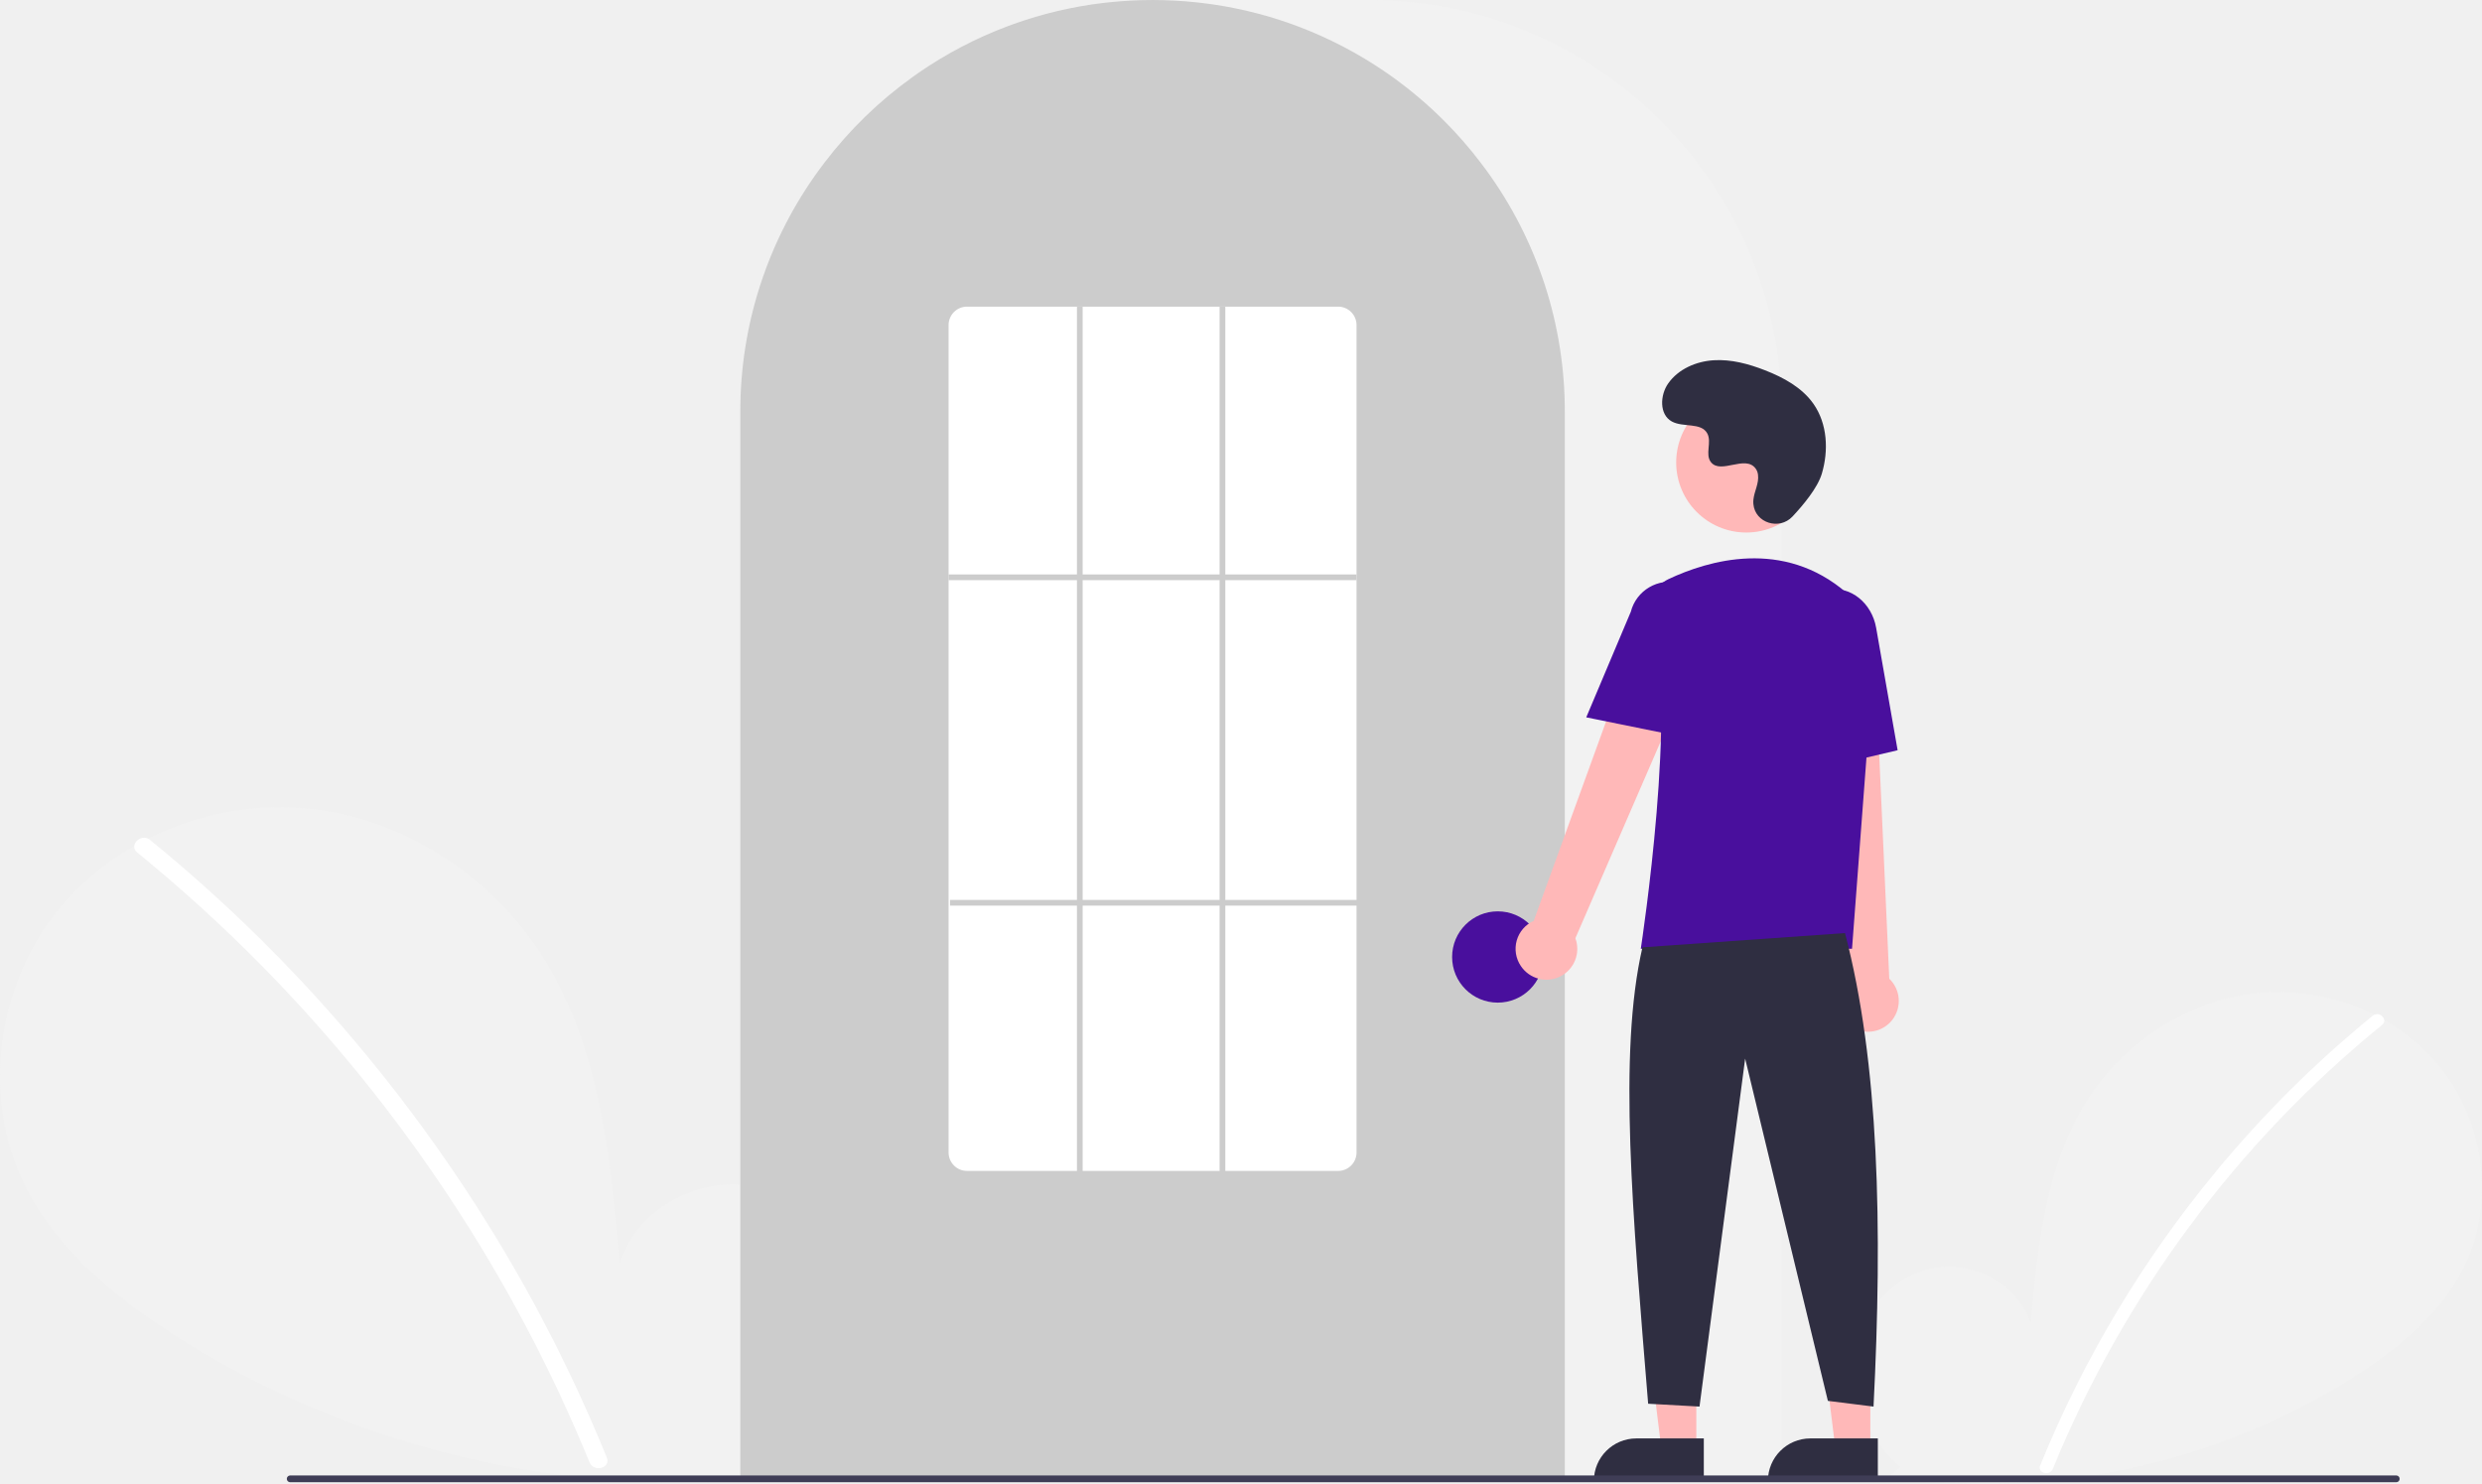
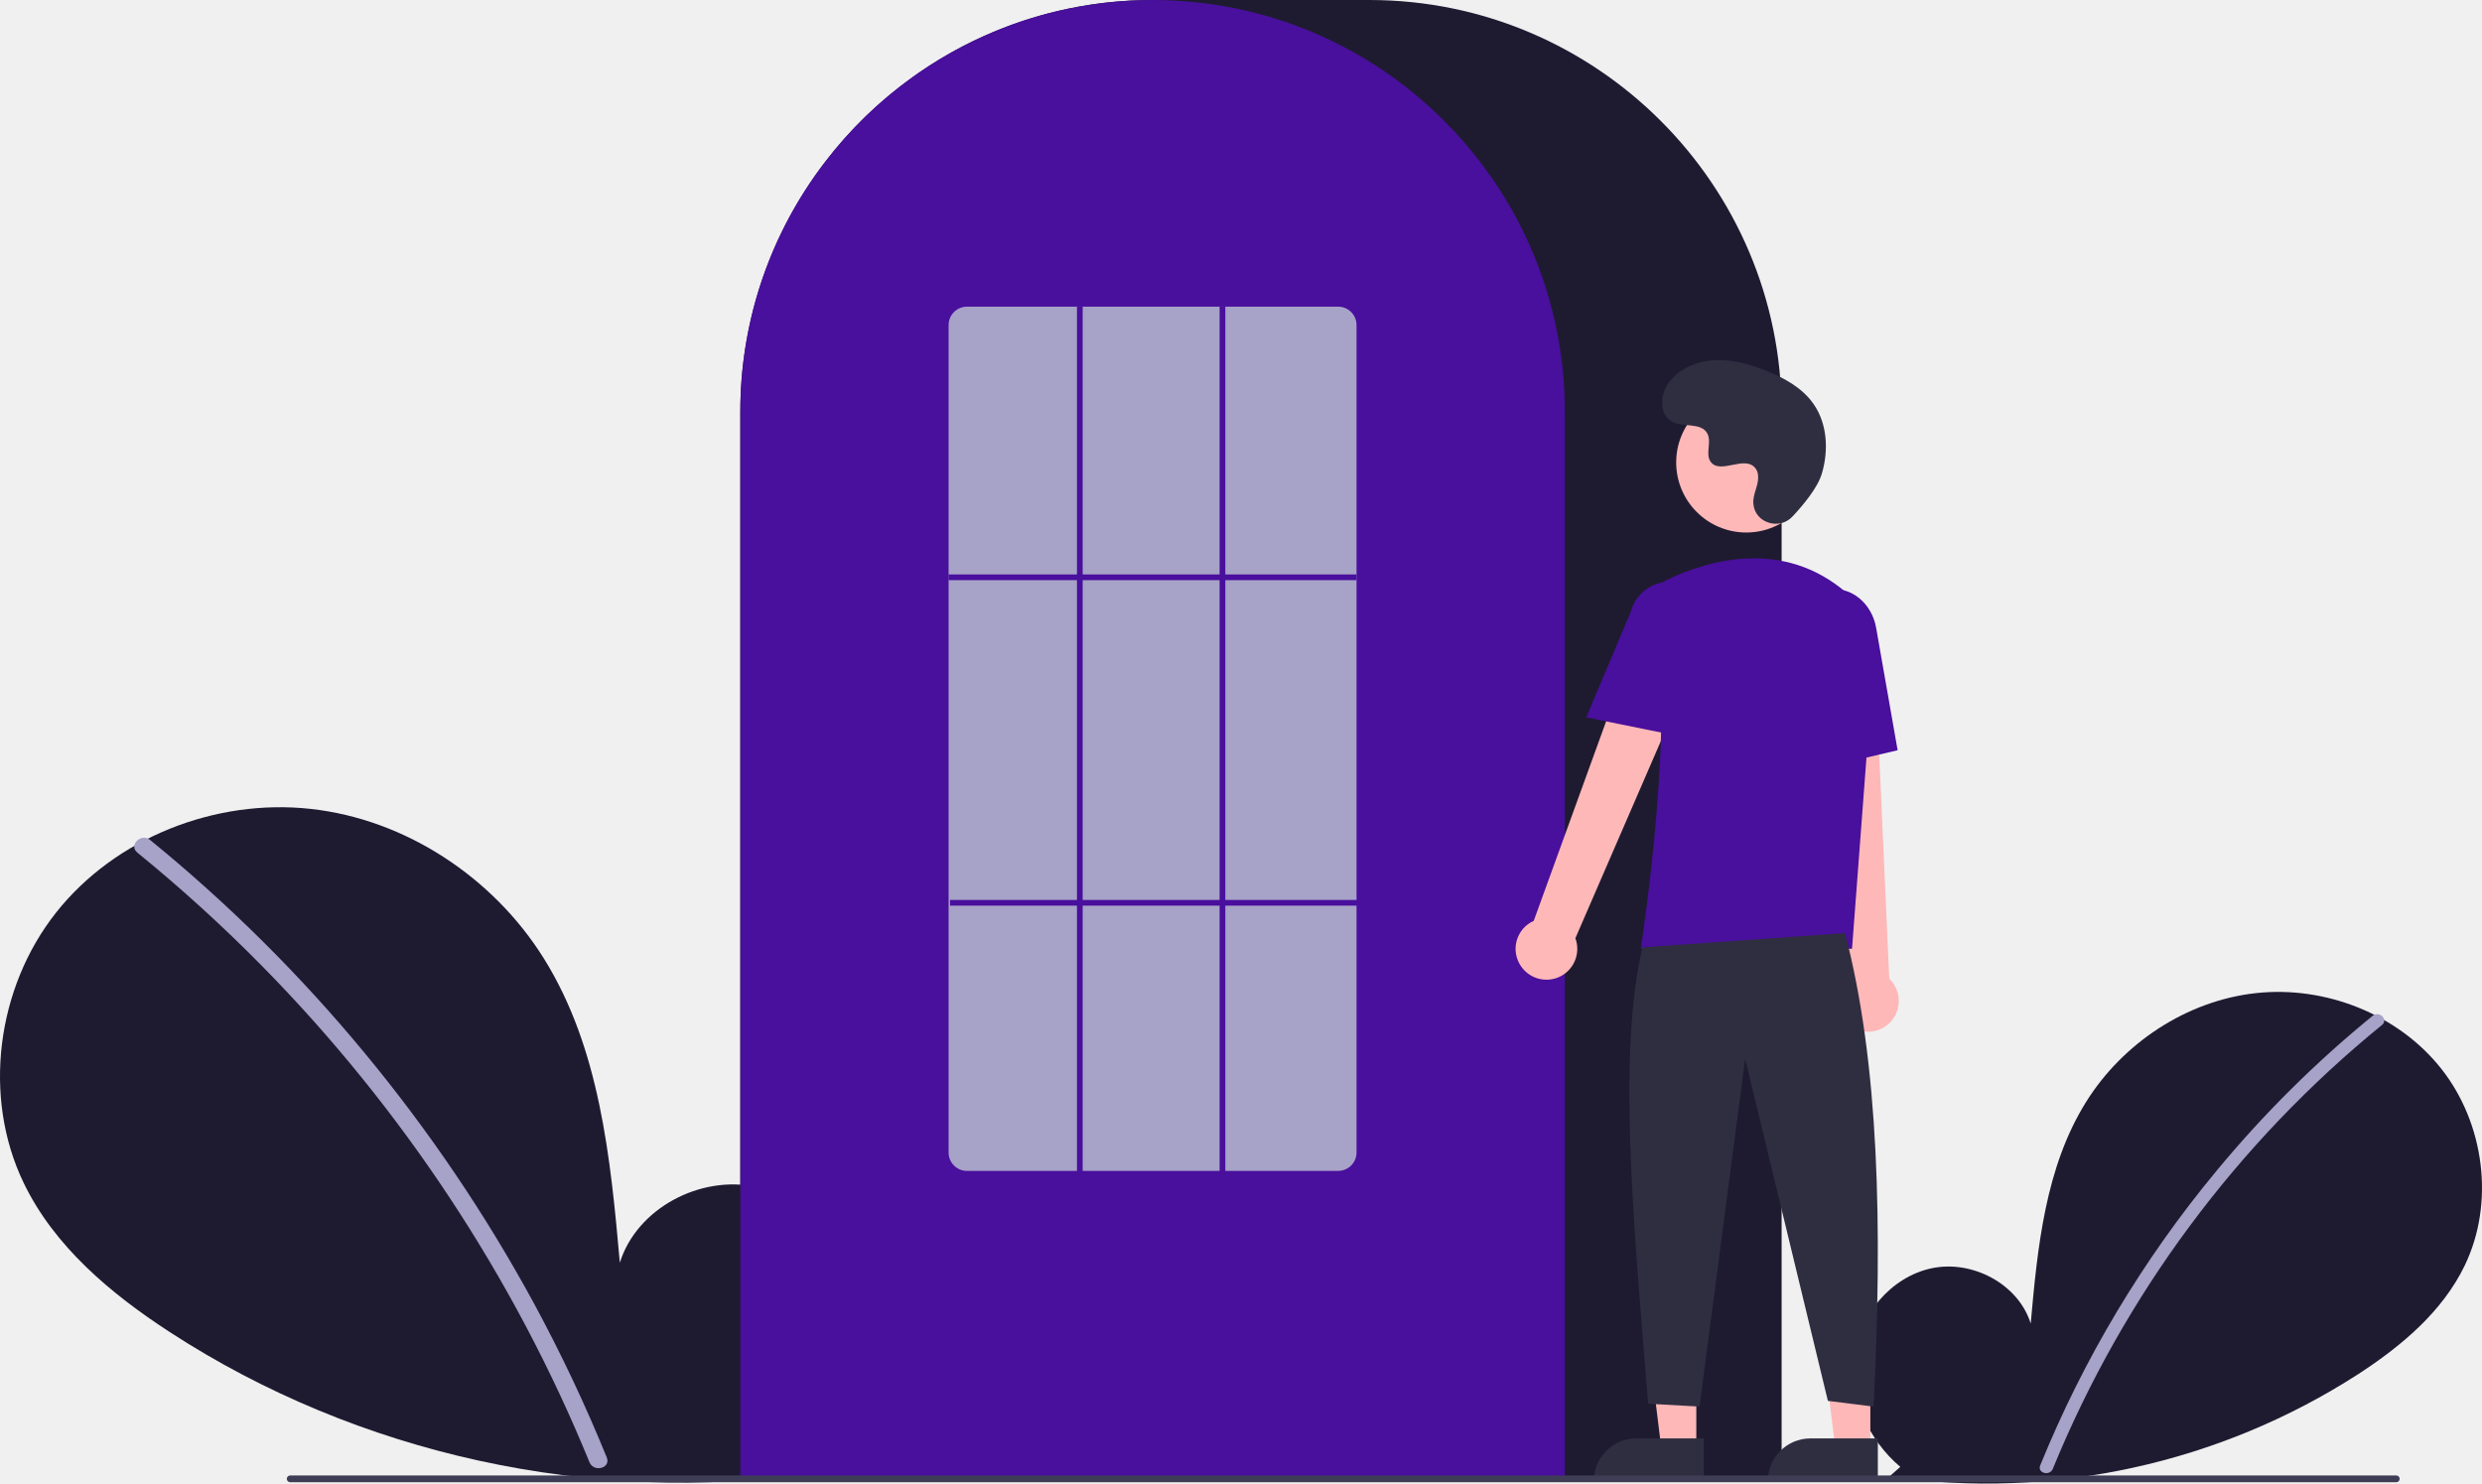
<svg xmlns="http://www.w3.org/2000/svg" data-name="Layer 1" width="870" height="520.139" viewBox="0 0 870 520.139">
-   <path d="M831.092,704.187c-11.138-9.412-17.904-24.28-16.13-38.754s12.764-27.78,27.018-30.854,30.504,5.435,34.834,19.359c2.383-26.846,5.129-54.818,19.402-77.68,12.924-20.701,35.309-35.514,59.569-38.164s49.803,7.359,64.933,26.507,18.835,46.985,8.238,68.969c-7.806,16.195-22.188,28.247-37.257,38.052a240.452,240.452,0,0,1-164.454,35.977Z" transform="translate(-165 -189.9307)" fill="#f2f2f2" />
-   <path d="M996.728,546.01a393.414,393.414,0,0,0-54.826,54.442,394.561,394.561,0,0,0-61.752,103.194c-1.112,2.725,3.313,3.911,4.412,1.216A392.342,392.342,0,0,1,999.963,549.245c2.284-1.86-.97-5.08-3.236-3.236Z" transform="translate(-165 -189.9307)" fill="#fff" />
-   <path d="M445.067,701.63c15.299-12.927,24.591-33.348,22.154-53.228s-17.531-38.156-37.11-42.377-41.897,7.464-47.844,26.59c-3.273-36.873-7.044-75.292-26.648-106.693-17.751-28.433-48.497-48.778-81.818-52.418s-68.404,10.107-89.185,36.407-25.869,64.535-11.315,94.729c10.722,22.243,30.475,38.797,51.172,52.264,66.03,42.965,147.939,60.884,225.877,49.415" transform="translate(-165 -189.9307)" fill="#f2f2f2" />
-   <path d="M217.567,484.373a540.355,540.355,0,0,1,75.304,74.777A548.076,548.076,0,0,1,352.257,647.04a545.835,545.835,0,0,1,25.43,53.846c1.527,3.743-4.55,5.372-6.06,1.671a536.36,536.36,0,0,0-49.009-92.727A539.734,539.734,0,0,0,256.889,528.632a538.441,538.441,0,0,0-43.766-39.815c-3.138-2.555,1.332-6.978,4.444-4.444Z" transform="translate(-165 -189.9307)" fill="#fff" />
-   <path d="M789.5,708.931h-365v-374.5c0-79.678,64.822-144.5,144.5-144.5h76c79.677,0,144.5,64.822,144.5,144.5Z" transform="translate(-165 -189.9307)" fill="#f2f2f2" />
-   <path d="M713.5,708.931h-289v-374.5a143.382,143.382,0,0,1,27.596-84.944c.664-.905,1.326-1.798,2.009-2.681a144.466,144.466,0,0,1,30.754-29.851c.66-.48,1.322-.952,1.994-1.423a144.16,144.16,0,0,1,31.472-16.459c.661-.25,1.334-.501,2.007-.742a144.02,144.02,0,0,1,31.108-7.336c.658-.09,1.333-.16,2.008-.23a146.288,146.288,0,0,1,31.105,0c.673.07,1.349.141,2.014.231a143.995,143.995,0,0,1,31.1,7.335c.673.241,1.346.492,2.009.743a143.799,143.799,0,0,1,31.106,16.216c.672.461,1.344.933,2.006,1.405a145.987,145.987,0,0,1,18.384,15.564,144.305,144.305,0,0,1,12.724,14.551c.681.88,1.343,1.773,2.005,2.677A143.382,143.382,0,0,1,713.5,334.431Z" transform="translate(-165 -189.9307)" fill="#ccc" />
+   <path d="M831.092,704.187c-11.138-9.412-17.904-24.28-16.13-38.754s12.764-27.78,27.018-30.854,30.504,5.435,34.834,19.359c2.383-26.846,5.129-54.818,19.402-77.68,12.924-20.701,35.309-35.514,59.569-38.164s49.803,7.359,64.933,26.507,18.835,46.985,8.238,68.969c-7.806,16.195-22.188,28.247-37.257,38.052a240.452,240.452,0,0,1-164.454,35.977Z" transform="translate(-165 -189.9307)" fill="#1e1b31" />
+   <path d="M996.728,546.01a393.414,393.414,0,0,0-54.826,54.442,394.561,394.561,0,0,0-61.752,103.194c-1.112,2.725,3.313,3.911,4.412,1.216A392.342,392.342,0,0,1,999.963,549.245c2.284-1.86-.97-5.08-3.236-3.236Z" transform="translate(-165 -189.9307)" fill="#a7a2c8" />
+   <path d="M445.067,701.63c15.299-12.927,24.591-33.348,22.154-53.228s-17.531-38.156-37.11-42.377-41.897,7.464-47.844,26.59c-3.273-36.873-7.044-75.292-26.648-106.693-17.751-28.433-48.497-48.778-81.818-52.418s-68.404,10.107-89.185,36.407-25.869,64.535-11.315,94.729c10.722,22.243,30.475,38.797,51.172,52.264,66.03,42.965,147.939,60.884,225.877,49.415" transform="translate(-165 -189.9307)" fill="#1e1b31" />
+   <path d="M217.567,484.373a540.355,540.355,0,0,1,75.304,74.777A548.076,548.076,0,0,1,352.257,647.04a545.835,545.835,0,0,1,25.43,53.846c1.527,3.743-4.55,5.372-6.06,1.671a536.36,536.36,0,0,0-49.009-92.727A539.734,539.734,0,0,0,256.889,528.632a538.441,538.441,0,0,0-43.766-39.815c-3.138-2.555,1.332-6.978,4.444-4.444Z" transform="translate(-165 -189.9307)" fill="#a7a2c8" />
+   <path d="M789.5,708.931h-365v-374.5c0-79.678,64.822-144.5,144.5-144.5h76c79.677,0,144.5,64.822,144.5,144.5Z" transform="translate(-165 -189.9307)" fill="#1e1b31" />
+   <path d="M713.5,708.931h-289v-374.5a143.382,143.382,0,0,1,27.596-84.944c.664-.905,1.326-1.798,2.009-2.681a144.466,144.466,0,0,1,30.754-29.851c.66-.48,1.322-.952,1.994-1.423a144.16,144.16,0,0,1,31.472-16.459c.661-.25,1.334-.501,2.007-.742a144.02,144.02,0,0,1,31.108-7.336c.658-.09,1.333-.16,2.008-.23a146.288,146.288,0,0,1,31.105,0c.673.07,1.349.141,2.014.231a143.995,143.995,0,0,1,31.1,7.335c.673.241,1.346.492,2.009.743a143.799,143.799,0,0,1,31.106,16.216c.672.461,1.344.933,2.006,1.405a145.987,145.987,0,0,1,18.384,15.564,144.305,144.305,0,0,1,12.724,14.551c.681.88,1.343,1.773,2.005,2.677A143.382,143.382,0,0,1,713.5,334.431Z" transform="translate(-165 -189.9307)" fill="#490f9d" />
  <circle cx="525" cy="335.5" r="16" fill="#490f9d" />
  <polygon points="594.599 507.783 582.339 507.783 576.506 460.495 594.601 460.496 594.599 507.783" fill="#ffb8b8" />
  <path d="M573.582,504.28h23.644a0,0,0,0,1,0,0v14.887a0,0,0,0,1,0,0H558.695a0,0,0,0,1,0,0v0a14.887,14.887,0,0,1,14.887-14.887Z" fill="#2f2e41" />
  <polygon points="655.599 507.783 643.339 507.783 637.506 460.495 655.601 460.496 655.599 507.783" fill="#ffb8b8" />
  <path d="M634.582,504.28h23.644a0,0,0,0,1,0,0v14.887a0,0,0,0,1,0,0H619.695a0,0,0,0,1,0,0v0a14.887,14.887,0,0,1,14.887-14.887Z" fill="#2f2e41" />
  <path d="M698.098,528.6a10.743,10.743,0,0,1,4.511-15.843l41.676-114.867L764.791,409.082,717.206,518.853a10.801,10.801,0,0,1-19.109,9.748Z" transform="translate(-165 -189.9307)" fill="#ffb8b8" />
  <path d="M814.336,550.184a10.743,10.743,0,0,1-2.893-16.217L798.533,412.458l23.338,1.066L827.236,533.045a10.801,10.801,0,0,1-12.9,17.139Z" transform="translate(-165 -189.9307)" fill="#ffb8b8" />
  <circle cx="612.106" cy="162.123" r="24.561" fill="#ffb8b8" />
  <path d="M814.18,522.549H740.133l.089-.576c.133-.861,13.197-86.439,3.562-114.436a11.813,11.813,0,0,1,6.069-14.584h0c13.772-6.485,40.208-14.471,62.52,4.909a28.234,28.234,0,0,1,9.459,23.396Z" transform="translate(-165 -189.9307)" fill="#490f9d" />
  <path d="M754.354,448.181,721.018,441.418l15.626-37.03a13.997,13.997,0,0,1,27.106,6.998Z" transform="translate(-165 -189.9307)" fill="#490f9d" />
  <path d="M797.05,460.739l-2.004-45.941c-1.52-8.636,3.424-16.8,11.027-18.135,7.605-1.33,15.032,4.66,16.558,13.36l7.533,42.928Z" transform="translate(-165 -189.9307)" fill="#490f9d" />
  <path d="M811.716,517.049c11.915,45.377,13.214,103.069,10,166l-16-2-29-120-16,122-18-1c-5.377-66.03-10.613-122.715-2-160Z" transform="translate(-165 -189.9307)" fill="#2f2e41" />
  <path d="M793.289,371.035c-4.582,4.881-13.091,2.261-13.688-4.407a8.055,8.055,0,0,1,.01-1.556c.308-2.954,2.015-5.635,1.606-8.754a4.59,4.59,0,0,0-.84-2.149c-3.651-4.889-12.222,2.187-15.668-2.239-2.113-2.714.371-6.987-1.251-10.021-2.14-4.004-8.479-2.029-12.454-4.221-4.423-2.439-4.158-9.225-1.247-13.353,3.551-5.034,9.776-7.72,15.923-8.107s12.253,1.275,17.992,3.511c6.521,2.541,12.988,6.054,17.001,11.788,4.88,6.973,5.35,16.348,2.909,24.502C802.098,360.99,797.031,367.049,793.289,371.035Z" transform="translate(-165 -189.9307)" fill="#2f2e41" />
  <path d="M1004.982,709.574h-738.294a1.191,1.191,0,0,1,0-2.381h738.294a1.191,1.191,0,0,1,0,2.381Z" transform="translate(-165 -189.9307)" fill="#3f3d56" />
-   <path d="M634,600.431H504a6.465,6.465,0,0,1-6.5-6.415V303.846a6.465,6.465,0,0,1,6.5-6.415H634a6.465,6.465,0,0,1,6.5,6.415V594.015A6.465,6.465,0,0,1,634,600.431Z" transform="translate(-165 -189.9307)" fill="#fff" />
-   <rect x="332.5" y="201.39" width="143" height="2" fill="#ccc" />
-   <rect x="333" y="315.5" width="143" height="2" fill="#ccc" />
-   <rect x="377.5" y="107.5" width="2" height="304" fill="#ccc" />
-   <rect x="427.5" y="107.5" width="2" height="304" fill="#ccc" />
+   <path d="M634,600.431H504a6.465,6.465,0,0,1-6.5-6.415V303.846a6.465,6.465,0,0,1,6.5-6.415H634a6.465,6.465,0,0,1,6.5,6.415V594.015A6.465,6.465,0,0,1,634,600.431Z" transform="translate(-165 -189.9307)" fill="#a7a2c8" />
+   <rect x="332.5" y="201.39" width="143" height="2" fill="#490f9d" />
+   <rect x="333" y="315.5" width="143" height="2" fill="#490f9d" />
+   <rect x="377.5" y="107.5" width="2" height="304" fill="#490f9d" />
+   <rect x="427.5" y="107.5" width="2" height="304" fill="#490f9d" />
</svg>
